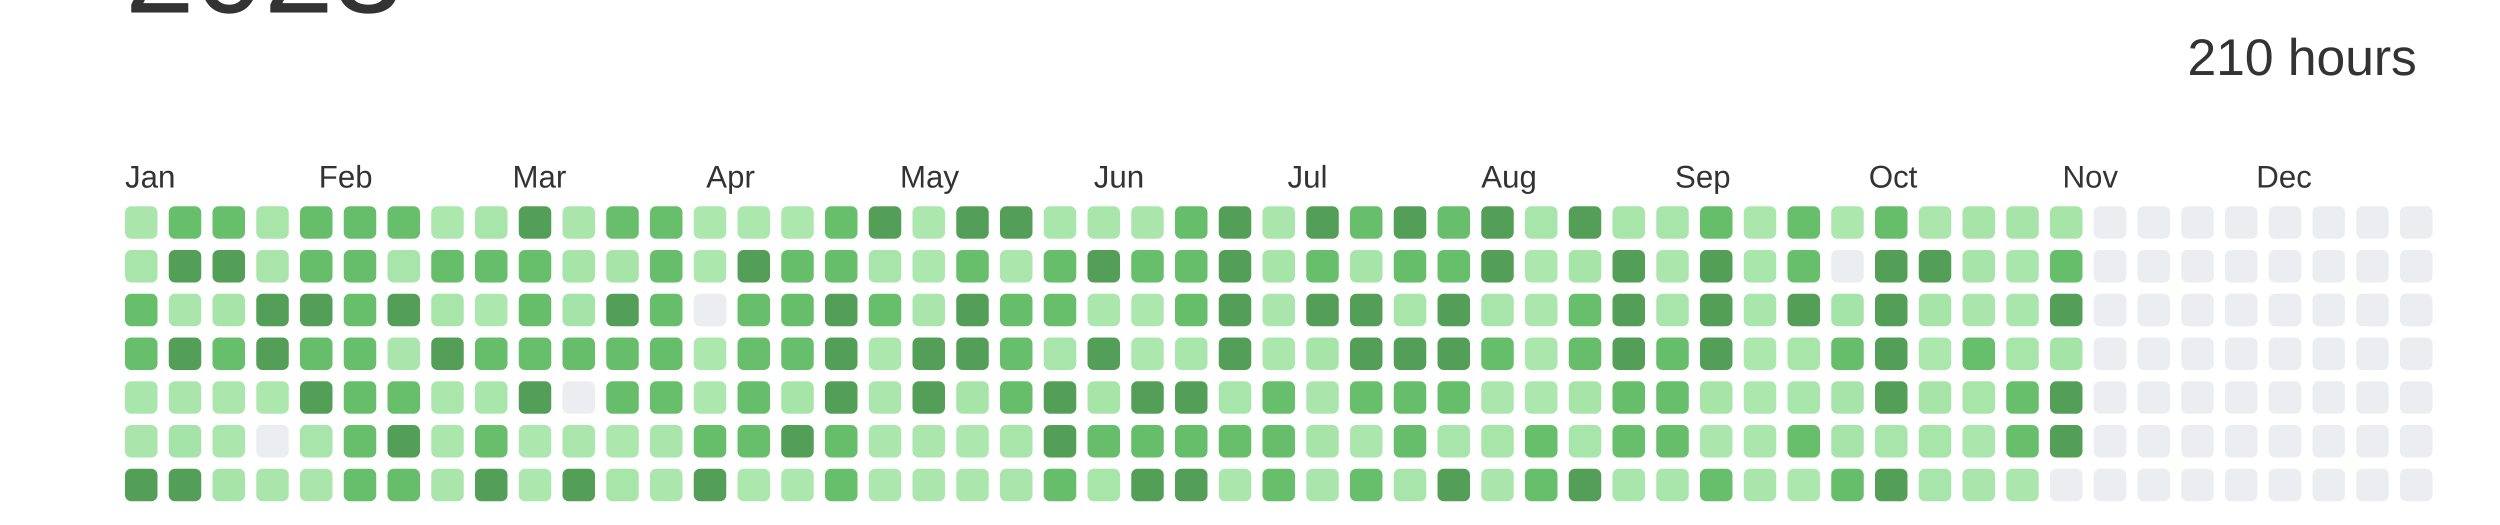
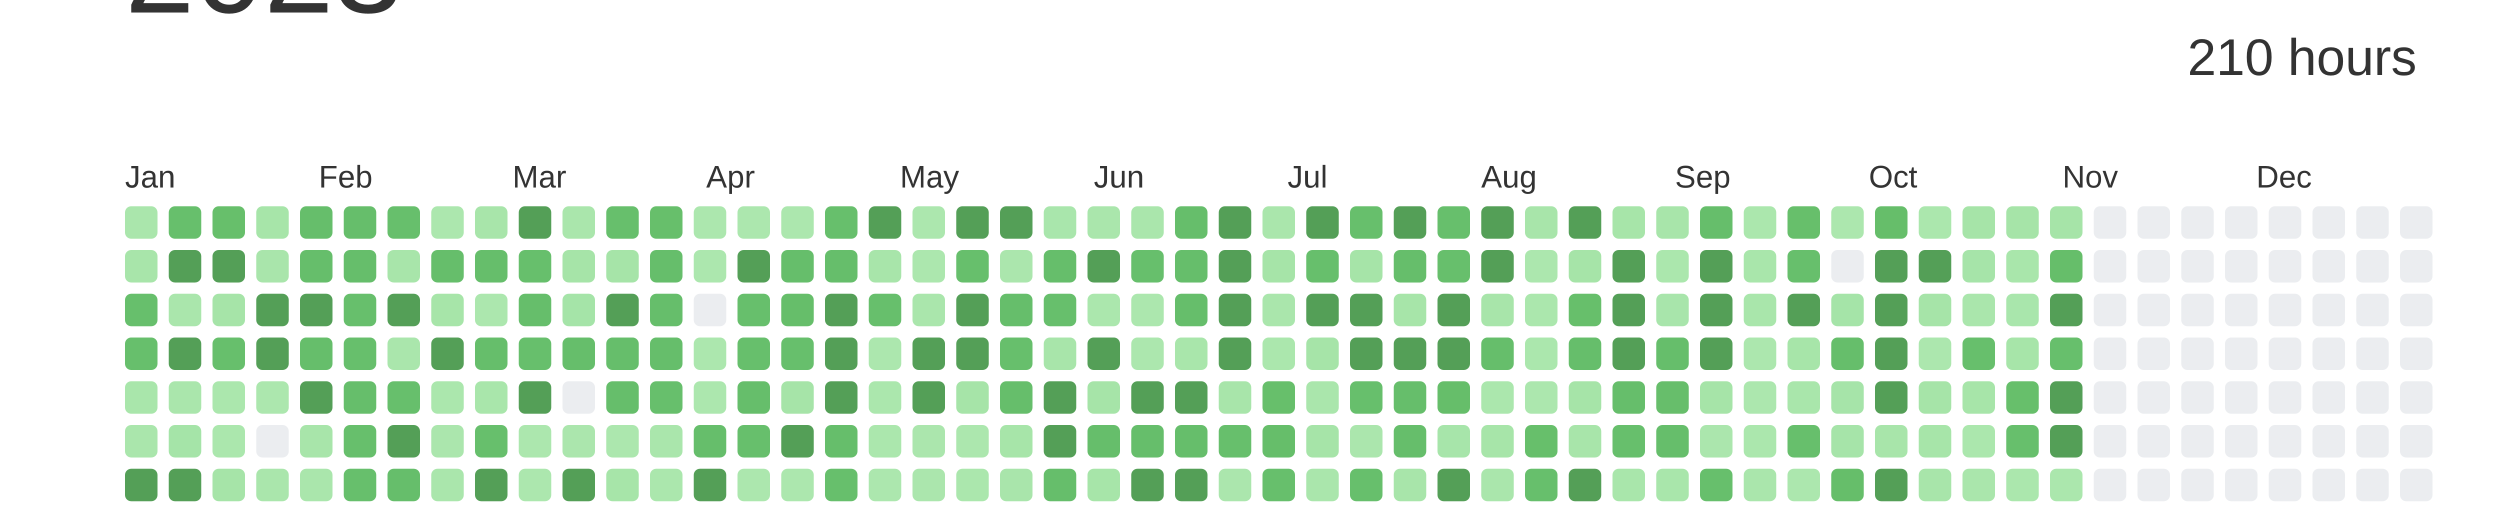
<svg xmlns="http://www.w3.org/2000/svg" baseProfile="full" height="42mm" version="1.1" viewBox="0,0,200,42" width="200mm">
  <defs />
  <rect fill="#ffffff" height="42" width="200" x="0" y="0" />
  <text alignment-baseline="hanging" fill="#333333" style="font-size:10.0px; font-family:Arial;" x="10" y="1">2023</text>
  <text alignment-baseline="hanging" fill="#333333" style="font-size:4.125px; font-family:Arial;" x="175" y="6">210 hours</text>
  <text fill="#333333" style="font-size:2.5px; font-family:Arial" x="10.0" y="15">Jan</text>
  <text fill="#333333" style="font-size:2.5px; font-family:Arial" x="25.5" y="15">Feb</text>
  <text fill="#333333" style="font-size:2.5px; font-family:Arial" x="41.0" y="15">Mar</text>
  <text fill="#333333" style="font-size:2.5px; font-family:Arial" x="56.5" y="15">Apr</text>
  <text fill="#333333" style="font-size:2.5px; font-family:Arial" x="72.0" y="15">May</text>
  <text fill="#333333" style="font-size:2.5px; font-family:Arial" x="87.5" y="15">Jun</text>
  <text fill="#333333" style="font-size:2.5px; font-family:Arial" x="103.0" y="15">Jul</text>
  <text fill="#333333" style="font-size:2.5px; font-family:Arial" x="118.5" y="15">Aug</text>
  <text fill="#333333" style="font-size:2.5px; font-family:Arial" x="134.0" y="15">Sep</text>
  <text fill="#333333" style="font-size:2.5px; font-family:Arial" x="149.5" y="15">Oct</text>
  <text fill="#333333" style="font-size:2.5px; font-family:Arial" x="165.0" y="15">Nov</text>
  <text fill="#333333" style="font-size:2.5px; font-family:Arial" x="180.5" y="15">Dec</text>
  <rect fill="#aae6ac" height="2.6" rx="0.5" ry="0.5" width="2.6" x="10.0" y="16.5" />
  <rect fill="#a8e5aa" height="2.6" rx="0.5" ry="0.5" width="2.6" x="10.0" y="20.0" />
  <rect fill="#67bf6c" height="2.6" rx="0.5" ry="0.5" width="2.6" x="10.0" y="23.5" />
  <rect fill="#67bf6c" height="2.6" rx="0.5" ry="0.5" width="2.6" x="10.0" y="27.0" />
  <rect fill="#a9e6ab" height="2.6" rx="0.5" ry="0.5" width="2.6" x="10.0" y="30.5" />
  <rect fill="#aae6ac" height="2.6" rx="0.5" ry="0.5" width="2.6" x="10.0" y="34.0" />
  <rect fill="#549F57" height="2.6" rx="0.5" ry="0.5" width="2.6" x="10.0" y="37.5" />
  <rect fill="#67bf6c" height="2.6" rx="0.5" ry="0.5" width="2.6" x="13.5" y="16.5" />
  <rect fill="#549F57" height="2.6" rx="0.5" ry="0.5" width="2.6" x="13.5" y="20.0" />
  <rect fill="#aae6ac" height="2.6" rx="0.5" ry="0.5" width="2.6" x="13.5" y="23.5" />
  <rect fill="#549F57" height="2.6" rx="0.5" ry="0.5" width="2.6" x="13.5" y="27.0" />
  <rect fill="#aae6ac" height="2.6" rx="0.5" ry="0.5" width="2.6" x="13.5" y="30.5" />
  <rect fill="#a5e4a8" height="2.6" rx="0.5" ry="0.5" width="2.6" x="13.5" y="34.0" />
  <rect fill="#549F57" height="2.6" rx="0.5" ry="0.5" width="2.6" x="13.5" y="37.5" />
  <rect fill="#67bf6b" height="2.6" rx="0.5" ry="0.5" width="2.6" x="17.0" y="16.5" />
  <rect fill="#549F57" height="2.6" rx="0.5" ry="0.5" width="2.6" x="17.0" y="20.0" />
  <rect fill="#a6e4a8" height="2.6" rx="0.5" ry="0.5" width="2.6" x="17.0" y="23.5" />
  <rect fill="#67bf6c" height="2.6" rx="0.5" ry="0.5" width="2.6" x="17.0" y="27.0" />
  <rect fill="#abe7ad" height="2.6" rx="0.5" ry="0.5" width="2.6" x="17.0" y="30.5" />
  <rect fill="#abe7ad" height="2.6" rx="0.5" ry="0.5" width="2.6" x="17.0" y="34.0" />
  <rect fill="#a6e4a8" height="2.6" rx="0.5" ry="0.5" width="2.6" x="17.0" y="37.5" />
  <rect fill="#a7e5a9" height="2.6" rx="0.5" ry="0.5" width="2.6" x="20.5" y="16.5" />
  <rect fill="#a9e5ab" height="2.6" rx="0.5" ry="0.5" width="2.6" x="20.5" y="20.0" />
  <rect fill="#549F57" height="2.6" rx="0.5" ry="0.5" width="2.6" x="20.5" y="23.5" />
  <rect fill="#549F57" height="2.6" rx="0.5" ry="0.5" width="2.6" x="20.5" y="27.0" />
  <rect fill="#ace7ae" height="2.6" rx="0.5" ry="0.5" width="2.6" x="20.5" y="30.5" />
  <rect fill="#EBEDF0" height="2.6" rx="0.5" ry="0.5" width="2.6" x="20.5" y="34.0" />
  <rect fill="#aae6ac" height="2.6" rx="0.5" ry="0.5" width="2.6" x="20.5" y="37.5" />
  <rect fill="#66be6b" height="2.6" rx="0.5" ry="0.5" width="2.6" x="24.0" y="16.5" />
  <rect fill="#66be6b" height="2.6" rx="0.5" ry="0.5" width="2.6" x="24.0" y="20.0" />
  <rect fill="#549F57" height="2.6" rx="0.5" ry="0.5" width="2.6" x="24.0" y="23.5" />
  <rect fill="#66be6b" height="2.6" rx="0.5" ry="0.5" width="2.6" x="24.0" y="27.0" />
  <rect fill="#549F57" height="2.6" rx="0.5" ry="0.5" width="2.6" x="24.0" y="30.5" />
  <rect fill="#a8e5aa" height="2.6" rx="0.5" ry="0.5" width="2.6" x="24.0" y="34.0" />
  <rect fill="#aae6ac" height="2.6" rx="0.5" ry="0.5" width="2.6" x="24.0" y="37.5" />
  <rect fill="#66be6b" height="2.6" rx="0.5" ry="0.5" width="2.6" x="27.5" y="16.5" />
  <rect fill="#66be6b" height="2.6" rx="0.5" ry="0.5" width="2.6" x="27.5" y="20.0" />
  <rect fill="#67bf6c" height="2.6" rx="0.5" ry="0.5" width="2.6" x="27.5" y="23.5" />
  <rect fill="#67bf6c" height="2.6" rx="0.5" ry="0.5" width="2.6" x="27.5" y="27.0" />
  <rect fill="#66be6b" height="2.6" rx="0.5" ry="0.5" width="2.6" x="27.5" y="30.5" />
  <rect fill="#67bf6c" height="2.6" rx="0.5" ry="0.5" width="2.6" x="27.5" y="34.0" />
  <rect fill="#67bf6c" height="2.6" rx="0.5" ry="0.5" width="2.6" x="27.5" y="37.5" />
  <rect fill="#67bf6c" height="2.6" rx="0.5" ry="0.5" width="2.6" x="31.0" y="16.5" />
  <rect fill="#a8e5aa" height="2.6" rx="0.5" ry="0.5" width="2.6" x="31.0" y="20.0" />
  <rect fill="#549F57" height="2.6" rx="0.5" ry="0.5" width="2.6" x="31.0" y="23.5" />
  <rect fill="#aae6ac" height="2.6" rx="0.5" ry="0.5" width="2.6" x="31.0" y="27.0" />
  <rect fill="#67bf6c" height="2.6" rx="0.5" ry="0.5" width="2.6" x="31.0" y="30.5" />
  <rect fill="#549F57" height="2.6" rx="0.5" ry="0.5" width="2.6" x="31.0" y="34.0" />
  <rect fill="#66be6b" height="2.6" rx="0.5" ry="0.5" width="2.6" x="31.0" y="37.5" />
  <rect fill="#ace7ae" height="2.6" rx="0.5" ry="0.5" width="2.6" x="34.5" y="16.5" />
  <rect fill="#66be6b" height="2.6" rx="0.5" ry="0.5" width="2.6" x="34.5" y="20.0" />
  <rect fill="#a7e5a9" height="2.6" rx="0.5" ry="0.5" width="2.6" x="34.5" y="23.5" />
  <rect fill="#549F57" height="2.6" rx="0.5" ry="0.5" width="2.6" x="34.5" y="27.0" />
  <rect fill="#abe7ad" height="2.6" rx="0.5" ry="0.5" width="2.6" x="34.5" y="30.5" />
  <rect fill="#abe6ad" height="2.6" rx="0.5" ry="0.5" width="2.6" x="34.5" y="34.0" />
  <rect fill="#aae6ac" height="2.6" rx="0.5" ry="0.5" width="2.6" x="34.5" y="37.5" />
  <rect fill="#a8e5aa" height="2.6" rx="0.5" ry="0.5" width="2.6" x="38.0" y="16.5" />
  <rect fill="#66be6b" height="2.6" rx="0.5" ry="0.5" width="2.6" x="38.0" y="20.0" />
  <rect fill="#ace7ae" height="2.6" rx="0.5" ry="0.5" width="2.6" x="38.0" y="23.5" />
  <rect fill="#66be6b" height="2.6" rx="0.5" ry="0.5" width="2.6" x="38.0" y="27.0" />
  <rect fill="#a9e6ab" height="2.6" rx="0.5" ry="0.5" width="2.6" x="38.0" y="30.5" />
  <rect fill="#67bf6c" height="2.6" rx="0.5" ry="0.5" width="2.6" x="38.0" y="34.0" />
  <rect fill="#549F57" height="2.6" rx="0.5" ry="0.5" width="2.6" x="38.0" y="37.5" />
  <rect fill="#549F57" height="2.6" rx="0.5" ry="0.5" width="2.6" x="41.5" y="16.5" />
  <rect fill="#67bf6c" height="2.6" rx="0.5" ry="0.5" width="2.6" x="41.5" y="20.0" />
  <rect fill="#66be6b" height="2.6" rx="0.5" ry="0.5" width="2.6" x="41.5" y="23.5" />
  <rect fill="#67bf6c" height="2.6" rx="0.5" ry="0.5" width="2.6" x="41.5" y="27.0" />
  <rect fill="#549F57" height="2.6" rx="0.5" ry="0.5" width="2.6" x="41.5" y="30.5" />
  <rect fill="#ace7ae" height="2.6" rx="0.5" ry="0.5" width="2.6" x="41.5" y="34.0" />
  <rect fill="#ace7ae" height="2.6" rx="0.5" ry="0.5" width="2.6" x="41.5" y="37.5" />
  <rect fill="#aae6ac" height="2.6" rx="0.5" ry="0.5" width="2.6" x="45.0" y="16.5" />
  <rect fill="#a6e4a8" height="2.6" rx="0.5" ry="0.5" width="2.6" x="45.0" y="20.0" />
  <rect fill="#a5e4a8" height="2.6" rx="0.5" ry="0.5" width="2.6" x="45.0" y="23.5" />
  <rect fill="#66be6b" height="2.6" rx="0.5" ry="0.5" width="2.6" x="45.0" y="27.0" />
  <rect fill="#EBEDF0" height="2.6" rx="0.5" ry="0.5" width="2.6" x="45.0" y="30.5" />
  <rect fill="#abe6ad" height="2.6" rx="0.5" ry="0.5" width="2.6" x="45.0" y="34.0" />
  <rect fill="#549F57" height="2.6" rx="0.5" ry="0.5" width="2.6" x="45.0" y="37.5" />
  <rect fill="#67bf6c" height="2.6" rx="0.5" ry="0.5" width="2.6" x="48.5" y="16.5" />
  <rect fill="#a6e4a8" height="2.6" rx="0.5" ry="0.5" width="2.6" x="48.5" y="20.0" />
  <rect fill="#549F57" height="2.6" rx="0.5" ry="0.5" width="2.6" x="48.5" y="23.5" />
  <rect fill="#66be6b" height="2.6" rx="0.5" ry="0.5" width="2.6" x="48.5" y="27.0" />
  <rect fill="#66be6b" height="2.6" rx="0.5" ry="0.5" width="2.6" x="48.5" y="30.5" />
  <rect fill="#ace7ae" height="2.6" rx="0.5" ry="0.5" width="2.6" x="48.5" y="34.0" />
  <rect fill="#a7e5a9" height="2.6" rx="0.5" ry="0.5" width="2.6" x="48.5" y="37.5" />
  <rect fill="#67bf6b" height="2.6" rx="0.5" ry="0.5" width="2.6" x="52.0" y="16.5" />
  <rect fill="#66be6b" height="2.6" rx="0.5" ry="0.5" width="2.6" x="52.0" y="20.0" />
  <rect fill="#66be6b" height="2.6" rx="0.5" ry="0.5" width="2.6" x="52.0" y="23.5" />
  <rect fill="#66be6b" height="2.6" rx="0.5" ry="0.5" width="2.6" x="52.0" y="27.0" />
  <rect fill="#67bf6c" height="2.6" rx="0.5" ry="0.5" width="2.6" x="52.0" y="30.5" />
  <rect fill="#aae6ac" height="2.6" rx="0.5" ry="0.5" width="2.6" x="52.0" y="34.0" />
  <rect fill="#abe7ad" height="2.6" rx="0.5" ry="0.5" width="2.6" x="52.0" y="37.5" />
  <rect fill="#ace7ae" height="2.6" rx="0.5" ry="0.5" width="2.6" x="55.5" y="16.5" />
  <rect fill="#ace7ae" height="2.6" rx="0.5" ry="0.5" width="2.6" x="55.5" y="20.0" />
  <rect fill="#EBEDF0" height="2.6" rx="0.5" ry="0.5" width="2.6" x="55.5" y="23.5" />
  <rect fill="#ace7ae" height="2.6" rx="0.5" ry="0.5" width="2.6" x="55.5" y="27.0" />
  <rect fill="#ace7ae" height="2.6" rx="0.5" ry="0.5" width="2.6" x="55.5" y="30.5" />
  <rect fill="#66be6b" height="2.6" rx="0.5" ry="0.5" width="2.6" x="55.5" y="34.0" />
  <rect fill="#549F57" height="2.6" rx="0.5" ry="0.5" width="2.6" x="55.5" y="37.5" />
  <rect fill="#ace7ae" height="2.6" rx="0.5" ry="0.5" width="2.6" x="59.0" y="16.5" />
  <rect fill="#549F57" height="2.6" rx="0.5" ry="0.5" width="2.6" x="59.0" y="20.0" />
  <rect fill="#67bf6c" height="2.6" rx="0.5" ry="0.5" width="2.6" x="59.0" y="23.5" />
  <rect fill="#67bf6c" height="2.6" rx="0.5" ry="0.5" width="2.6" x="59.0" y="27.0" />
  <rect fill="#66be6b" height="2.6" rx="0.5" ry="0.5" width="2.6" x="59.0" y="30.5" />
  <rect fill="#67bf6c" height="2.6" rx="0.5" ry="0.5" width="2.6" x="59.0" y="34.0" />
  <rect fill="#ace7ae" height="2.6" rx="0.5" ry="0.5" width="2.6" x="59.0" y="37.5" />
  <rect fill="#ace7ae" height="2.6" rx="0.5" ry="0.5" width="2.6" x="62.5" y="16.5" />
  <rect fill="#66be6b" height="2.6" rx="0.5" ry="0.5" width="2.6" x="62.5" y="20.0" />
  <rect fill="#66be6a" height="2.6" rx="0.5" ry="0.5" width="2.6" x="62.5" y="23.5" />
  <rect fill="#67bf6c" height="2.6" rx="0.5" ry="0.5" width="2.6" x="62.5" y="27.0" />
  <rect fill="#a6e4a8" height="2.6" rx="0.5" ry="0.5" width="2.6" x="62.5" y="30.5" />
  <rect fill="#549F57" height="2.6" rx="0.5" ry="0.5" width="2.6" x="62.5" y="34.0" />
  <rect fill="#ace7ae" height="2.6" rx="0.5" ry="0.5" width="2.6" x="62.5" y="37.5" />
  <rect fill="#67bf6c" height="2.6" rx="0.5" ry="0.5" width="2.6" x="66.0" y="16.5" />
  <rect fill="#66be6b" height="2.6" rx="0.5" ry="0.5" width="2.6" x="66.0" y="20.0" />
  <rect fill="#549F57" height="2.6" rx="0.5" ry="0.5" width="2.6" x="66.0" y="23.5" />
  <rect fill="#549F57" height="2.6" rx="0.5" ry="0.5" width="2.6" x="66.0" y="27.0" />
  <rect fill="#549F57" height="2.6" rx="0.5" ry="0.5" width="2.6" x="66.0" y="30.5" />
  <rect fill="#66be6b" height="2.6" rx="0.5" ry="0.5" width="2.6" x="66.0" y="34.0" />
  <rect fill="#67bf6c" height="2.6" rx="0.5" ry="0.5" width="2.6" x="66.0" y="37.5" />
  <rect fill="#549F57" height="2.6" rx="0.5" ry="0.5" width="2.6" x="69.5" y="16.5" />
  <rect fill="#a8e5aa" height="2.6" rx="0.5" ry="0.5" width="2.6" x="69.5" y="20.0" />
  <rect fill="#67bf6c" height="2.6" rx="0.5" ry="0.5" width="2.6" x="69.5" y="23.5" />
  <rect fill="#ace7ae" height="2.6" rx="0.5" ry="0.5" width="2.6" x="69.5" y="27.0" />
  <rect fill="#abe7ad" height="2.6" rx="0.5" ry="0.5" width="2.6" x="69.5" y="30.5" />
  <rect fill="#abe7ad" height="2.6" rx="0.5" ry="0.5" width="2.6" x="69.5" y="34.0" />
  <rect fill="#ace7ae" height="2.6" rx="0.5" ry="0.5" width="2.6" x="69.5" y="37.5" />
  <rect fill="#ace7ae" height="2.6" rx="0.5" ry="0.5" width="2.6" x="73.0" y="16.5" />
  <rect fill="#ace7ae" height="2.6" rx="0.5" ry="0.5" width="2.6" x="73.0" y="20.0" />
  <rect fill="#aae6ac" height="2.6" rx="0.5" ry="0.5" width="2.6" x="73.0" y="23.5" />
  <rect fill="#549F57" height="2.6" rx="0.5" ry="0.5" width="2.6" x="73.0" y="27.0" />
  <rect fill="#549F57" height="2.6" rx="0.5" ry="0.5" width="2.6" x="73.0" y="30.5" />
  <rect fill="#abe6ad" height="2.6" rx="0.5" ry="0.5" width="2.6" x="73.0" y="34.0" />
  <rect fill="#abe6ad" height="2.6" rx="0.5" ry="0.5" width="2.6" x="73.0" y="37.5" />
  <rect fill="#549F57" height="2.6" rx="0.5" ry="0.5" width="2.6" x="76.5" y="16.5" />
  <rect fill="#67bf6c" height="2.6" rx="0.5" ry="0.5" width="2.6" x="76.5" y="20.0" />
  <rect fill="#549F57" height="2.6" rx="0.5" ry="0.5" width="2.6" x="76.5" y="23.5" />
  <rect fill="#549F57" height="2.6" rx="0.5" ry="0.5" width="2.6" x="76.5" y="27.0" />
  <rect fill="#a6e4a8" height="2.6" rx="0.5" ry="0.5" width="2.6" x="76.5" y="30.5" />
  <rect fill="#ace7ae" height="2.6" rx="0.5" ry="0.5" width="2.6" x="76.5" y="34.0" />
  <rect fill="#abe7ad" height="2.6" rx="0.5" ry="0.5" width="2.6" x="76.5" y="37.5" />
  <rect fill="#549F57" height="2.6" rx="0.5" ry="0.5" width="2.6" x="80.0" y="16.5" />
  <rect fill="#abe6ad" height="2.6" rx="0.5" ry="0.5" width="2.6" x="80.0" y="20.0" />
  <rect fill="#66be6b" height="2.6" rx="0.5" ry="0.5" width="2.6" x="80.0" y="23.5" />
  <rect fill="#67bf6c" height="2.6" rx="0.5" ry="0.5" width="2.6" x="80.0" y="27.0" />
  <rect fill="#66be6b" height="2.6" rx="0.5" ry="0.5" width="2.6" x="80.0" y="30.5" />
  <rect fill="#a7e5a9" height="2.6" rx="0.5" ry="0.5" width="2.6" x="80.0" y="34.0" />
  <rect fill="#a9e5ab" height="2.6" rx="0.5" ry="0.5" width="2.6" x="80.0" y="37.5" />
  <rect fill="#a9e6ac" height="2.6" rx="0.5" ry="0.5" width="2.6" x="83.5" y="16.5" />
  <rect fill="#66be6b" height="2.6" rx="0.5" ry="0.5" width="2.6" x="83.5" y="20.0" />
  <rect fill="#67bf6c" height="2.6" rx="0.5" ry="0.5" width="2.6" x="83.5" y="23.5" />
  <rect fill="#a8e5aa" height="2.6" rx="0.5" ry="0.5" width="2.6" x="83.5" y="27.0" />
  <rect fill="#549F57" height="2.6" rx="0.5" ry="0.5" width="2.6" x="83.5" y="30.5" />
  <rect fill="#549F57" height="2.6" rx="0.5" ry="0.5" width="2.6" x="83.5" y="34.0" />
  <rect fill="#66be6b" height="2.6" rx="0.5" ry="0.5" width="2.6" x="83.5" y="37.5" />
  <rect fill="#aae6ac" height="2.6" rx="0.5" ry="0.5" width="2.6" x="87.0" y="16.5" />
  <rect fill="#549F57" height="2.6" rx="0.5" ry="0.5" width="2.6" x="87.0" y="20.0" />
  <rect fill="#abe7ad" height="2.6" rx="0.5" ry="0.5" width="2.6" x="87.0" y="23.5" />
  <rect fill="#549F57" height="2.6" rx="0.5" ry="0.5" width="2.6" x="87.0" y="27.0" />
  <rect fill="#a6e4a8" height="2.6" rx="0.5" ry="0.5" width="2.6" x="87.0" y="30.5" />
  <rect fill="#66be6b" height="2.6" rx="0.5" ry="0.5" width="2.6" x="87.0" y="34.0" />
  <rect fill="#a7e5a9" height="2.6" rx="0.5" ry="0.5" width="2.6" x="87.0" y="37.5" />
  <rect fill="#aae6ac" height="2.6" rx="0.5" ry="0.5" width="2.6" x="90.5" y="16.5" />
  <rect fill="#67bf6c" height="2.6" rx="0.5" ry="0.5" width="2.6" x="90.5" y="20.0" />
  <rect fill="#ace7ae" height="2.6" rx="0.5" ry="0.5" width="2.6" x="90.5" y="23.5" />
  <rect fill="#ace7ae" height="2.6" rx="0.5" ry="0.5" width="2.6" x="90.5" y="27.0" />
  <rect fill="#549F57" height="2.6" rx="0.5" ry="0.5" width="2.6" x="90.5" y="30.5" />
  <rect fill="#66be6b" height="2.6" rx="0.5" ry="0.5" width="2.6" x="90.5" y="34.0" />
  <rect fill="#549F57" height="2.6" rx="0.5" ry="0.5" width="2.6" x="90.5" y="37.5" />
  <rect fill="#66be6b" height="2.6" rx="0.5" ry="0.5" width="2.6" x="94.0" y="16.5" />
  <rect fill="#66be6b" height="2.6" rx="0.5" ry="0.5" width="2.6" x="94.0" y="20.0" />
  <rect fill="#66be6b" height="2.6" rx="0.5" ry="0.5" width="2.6" x="94.0" y="23.5" />
  <rect fill="#a9e6ab" height="2.6" rx="0.5" ry="0.5" width="2.6" x="94.0" y="27.0" />
  <rect fill="#549F57" height="2.6" rx="0.5" ry="0.5" width="2.6" x="94.0" y="30.5" />
  <rect fill="#66be6b" height="2.6" rx="0.5" ry="0.5" width="2.6" x="94.0" y="34.0" />
  <rect fill="#549F57" height="2.6" rx="0.5" ry="0.5" width="2.6" x="94.0" y="37.5" />
  <rect fill="#549F57" height="2.6" rx="0.5" ry="0.5" width="2.6" x="97.5" y="16.5" />
  <rect fill="#549F57" height="2.6" rx="0.5" ry="0.5" width="2.6" x="97.5" y="20.0" />
  <rect fill="#549F57" height="2.6" rx="0.5" ry="0.5" width="2.6" x="97.5" y="23.5" />
  <rect fill="#549F57" height="2.6" rx="0.5" ry="0.5" width="2.6" x="97.5" y="27.0" />
  <rect fill="#a8e5aa" height="2.6" rx="0.5" ry="0.5" width="2.6" x="97.5" y="30.5" />
  <rect fill="#67bf6c" height="2.6" rx="0.5" ry="0.5" width="2.6" x="97.5" y="34.0" />
  <rect fill="#abe6ad" height="2.6" rx="0.5" ry="0.5" width="2.6" x="97.5" y="37.5" />
  <rect fill="#aae6ac" height="2.6" rx="0.5" ry="0.5" width="2.6" x="101.0" y="16.5" />
  <rect fill="#a6e4a8" height="2.6" rx="0.5" ry="0.5" width="2.6" x="101.0" y="20.0" />
  <rect fill="#aae6ac" height="2.6" rx="0.5" ry="0.5" width="2.6" x="101.0" y="23.5" />
  <rect fill="#abe7ad" height="2.6" rx="0.5" ry="0.5" width="2.6" x="101.0" y="27.0" />
  <rect fill="#67bf6b" height="2.6" rx="0.5" ry="0.5" width="2.6" x="101.0" y="30.5" />
  <rect fill="#66be6a" height="2.6" rx="0.5" ry="0.5" width="2.6" x="101.0" y="34.0" />
  <rect fill="#67bf6c" height="2.6" rx="0.5" ry="0.5" width="2.6" x="101.0" y="37.5" />
  <rect fill="#549F57" height="2.6" rx="0.5" ry="0.5" width="2.6" x="104.5" y="16.5" />
  <rect fill="#67bf6c" height="2.6" rx="0.5" ry="0.5" width="2.6" x="104.5" y="20.0" />
  <rect fill="#549F57" height="2.6" rx="0.5" ry="0.5" width="2.6" x="104.5" y="23.5" />
  <rect fill="#a6e4a8" height="2.6" rx="0.5" ry="0.5" width="2.6" x="104.5" y="27.0" />
  <rect fill="#aae6ac" height="2.6" rx="0.5" ry="0.5" width="2.6" x="104.5" y="30.5" />
  <rect fill="#a6e4a8" height="2.6" rx="0.5" ry="0.5" width="2.6" x="104.5" y="34.0" />
  <rect fill="#aae6ac" height="2.6" rx="0.5" ry="0.5" width="2.6" x="104.5" y="37.5" />
  <rect fill="#67bf6c" height="2.6" rx="0.5" ry="0.5" width="2.6" x="108.0" y="16.5" />
  <rect fill="#a6e4a8" height="2.6" rx="0.5" ry="0.5" width="2.6" x="108.0" y="20.0" />
  <rect fill="#549F57" height="2.6" rx="0.5" ry="0.5" width="2.6" x="108.0" y="23.5" />
  <rect fill="#549F57" height="2.6" rx="0.5" ry="0.5" width="2.6" x="108.0" y="27.0" />
  <rect fill="#67bf6c" height="2.6" rx="0.5" ry="0.5" width="2.6" x="108.0" y="30.5" />
  <rect fill="#abe6ad" height="2.6" rx="0.5" ry="0.5" width="2.6" x="108.0" y="34.0" />
  <rect fill="#67bf6c" height="2.6" rx="0.5" ry="0.5" width="2.6" x="108.0" y="37.5" />
  <rect fill="#549F57" height="2.6" rx="0.5" ry="0.5" width="2.6" x="111.5" y="16.5" />
  <rect fill="#66be6b" height="2.6" rx="0.5" ry="0.5" width="2.6" x="111.5" y="20.0" />
  <rect fill="#a7e5a9" height="2.6" rx="0.5" ry="0.5" width="2.6" x="111.5" y="23.5" />
  <rect fill="#549F57" height="2.6" rx="0.5" ry="0.5" width="2.6" x="111.5" y="27.0" />
  <rect fill="#66be6b" height="2.6" rx="0.5" ry="0.5" width="2.6" x="111.5" y="30.5" />
  <rect fill="#66be6b" height="2.6" rx="0.5" ry="0.5" width="2.6" x="111.5" y="34.0" />
  <rect fill="#a8e5aa" height="2.6" rx="0.5" ry="0.5" width="2.6" x="111.5" y="37.5" />
  <rect fill="#67bf6c" height="2.6" rx="0.5" ry="0.5" width="2.6" x="115.0" y="16.5" />
  <rect fill="#67bf6c" height="2.6" rx="0.5" ry="0.5" width="2.6" x="115.0" y="20.0" />
  <rect fill="#549F57" height="2.6" rx="0.5" ry="0.5" width="2.6" x="115.0" y="23.5" />
  <rect fill="#549F57" height="2.6" rx="0.5" ry="0.5" width="2.6" x="115.0" y="27.0" />
  <rect fill="#66be6a" height="2.6" rx="0.5" ry="0.5" width="2.6" x="115.0" y="30.5" />
  <rect fill="#a7e5aa" height="2.6" rx="0.5" ry="0.5" width="2.6" x="115.0" y="34.0" />
  <rect fill="#549F57" height="2.6" rx="0.5" ry="0.5" width="2.6" x="115.0" y="37.5" />
  <rect fill="#549F57" height="2.6" rx="0.5" ry="0.5" width="2.6" x="118.5" y="16.5" />
  <rect fill="#549F57" height="2.6" rx="0.5" ry="0.5" width="2.6" x="118.5" y="20.0" />
  <rect fill="#a8e5aa" height="2.6" rx="0.5" ry="0.5" width="2.6" x="118.5" y="23.5" />
  <rect fill="#66be6b" height="2.6" rx="0.5" ry="0.5" width="2.6" x="118.5" y="27.0" />
  <rect fill="#abe7ad" height="2.6" rx="0.5" ry="0.5" width="2.6" x="118.5" y="30.5" />
  <rect fill="#a7e5a9" height="2.6" rx="0.5" ry="0.5" width="2.6" x="118.5" y="34.0" />
  <rect fill="#aae6ac" height="2.6" rx="0.5" ry="0.5" width="2.6" x="118.5" y="37.5" />
  <rect fill="#a8e5aa" height="2.6" rx="0.5" ry="0.5" width="2.6" x="122.0" y="16.5" />
  <rect fill="#ace7ae" height="2.6" rx="0.5" ry="0.5" width="2.6" x="122.0" y="20.0" />
  <rect fill="#abe7ad" height="2.6" rx="0.5" ry="0.5" width="2.6" x="122.0" y="23.5" />
  <rect fill="#abe7ad" height="2.6" rx="0.5" ry="0.5" width="2.6" x="122.0" y="27.0" />
  <rect fill="#ace7ae" height="2.6" rx="0.5" ry="0.5" width="2.6" x="122.0" y="30.5" />
  <rect fill="#67bf6b" height="2.6" rx="0.5" ry="0.5" width="2.6" x="122.0" y="34.0" />
  <rect fill="#67bf6c" height="2.6" rx="0.5" ry="0.5" width="2.6" x="122.0" y="37.5" />
  <rect fill="#549F57" height="2.6" rx="0.5" ry="0.5" width="2.6" x="125.5" y="16.5" />
  <rect fill="#a6e4a8" height="2.6" rx="0.5" ry="0.5" width="2.6" x="125.5" y="20.0" />
  <rect fill="#67bf6b" height="2.6" rx="0.5" ry="0.5" width="2.6" x="125.5" y="23.5" />
  <rect fill="#66be6b" height="2.6" rx="0.5" ry="0.5" width="2.6" x="125.5" y="27.0" />
  <rect fill="#a6e4a8" height="2.6" rx="0.5" ry="0.5" width="2.6" x="125.5" y="30.5" />
  <rect fill="#a8e5aa" height="2.6" rx="0.5" ry="0.5" width="2.6" x="125.5" y="34.0" />
  <rect fill="#549F57" height="2.6" rx="0.5" ry="0.5" width="2.6" x="125.5" y="37.5" />
  <rect fill="#a7e5a9" height="2.6" rx="0.5" ry="0.5" width="2.6" x="129.0" y="16.5" />
  <rect fill="#549F57" height="2.6" rx="0.5" ry="0.5" width="2.6" x="129.0" y="20.0" />
  <rect fill="#549F57" height="2.6" rx="0.5" ry="0.5" width="2.6" x="129.0" y="23.5" />
  <rect fill="#549F57" height="2.6" rx="0.5" ry="0.5" width="2.6" x="129.0" y="27.0" />
  <rect fill="#66be6b" height="2.6" rx="0.5" ry="0.5" width="2.6" x="129.0" y="30.5" />
  <rect fill="#67bf6c" height="2.6" rx="0.5" ry="0.5" width="2.6" x="129.0" y="34.0" />
  <rect fill="#a9e6ab" height="2.6" rx="0.5" ry="0.5" width="2.6" x="129.0" y="37.5" />
  <rect fill="#a8e5aa" height="2.6" rx="0.5" ry="0.5" width="2.6" x="132.5" y="16.5" />
  <rect fill="#abe7ad" height="2.6" rx="0.5" ry="0.5" width="2.6" x="132.5" y="20.0" />
  <rect fill="#a8e5ab" height="2.6" rx="0.5" ry="0.5" width="2.6" x="132.5" y="23.5" />
  <rect fill="#66be6b" height="2.6" rx="0.5" ry="0.5" width="2.6" x="132.5" y="27.0" />
  <rect fill="#67be6b" height="2.6" rx="0.5" ry="0.5" width="2.6" x="132.5" y="30.5" />
  <rect fill="#66be6b" height="2.6" rx="0.5" ry="0.5" width="2.6" x="132.5" y="34.0" />
  <rect fill="#a9e6ab" height="2.6" rx="0.5" ry="0.5" width="2.6" x="132.5" y="37.5" />
  <rect fill="#66be6b" height="2.6" rx="0.5" ry="0.5" width="2.6" x="136.0" y="16.5" />
  <rect fill="#549F57" height="2.6" rx="0.5" ry="0.5" width="2.6" x="136.0" y="20.0" />
  <rect fill="#549F57" height="2.6" rx="0.5" ry="0.5" width="2.6" x="136.0" y="23.5" />
  <rect fill="#549F57" height="2.6" rx="0.5" ry="0.5" width="2.6" x="136.0" y="27.0" />
  <rect fill="#a6e4a8" height="2.6" rx="0.5" ry="0.5" width="2.6" x="136.0" y="30.5" />
  <rect fill="#abe6ad" height="2.6" rx="0.5" ry="0.5" width="2.6" x="136.0" y="34.0" />
  <rect fill="#67bf6c" height="2.6" rx="0.5" ry="0.5" width="2.6" x="136.0" y="37.5" />
  <rect fill="#abe7ad" height="2.6" rx="0.5" ry="0.5" width="2.6" x="139.5" y="16.5" />
  <rect fill="#a9e6ab" height="2.6" rx="0.5" ry="0.5" width="2.6" x="139.5" y="20.0" />
  <rect fill="#a9e6ab" height="2.6" rx="0.5" ry="0.5" width="2.6" x="139.5" y="23.5" />
  <rect fill="#ace7ae" height="2.6" rx="0.5" ry="0.5" width="2.6" x="139.5" y="27.0" />
  <rect fill="#ace7ae" height="2.6" rx="0.5" ry="0.5" width="2.6" x="139.5" y="30.5" />
  <rect fill="#abe7ad" height="2.6" rx="0.5" ry="0.5" width="2.6" x="139.5" y="34.0" />
  <rect fill="#aae6ac" height="2.6" rx="0.5" ry="0.5" width="2.6" x="139.5" y="37.5" />
  <rect fill="#67bf6b" height="2.6" rx="0.5" ry="0.5" width="2.6" x="143.0" y="16.5" />
  <rect fill="#67bf6c" height="2.6" rx="0.5" ry="0.5" width="2.6" x="143.0" y="20.0" />
  <rect fill="#549F57" height="2.6" rx="0.5" ry="0.5" width="2.6" x="143.0" y="23.5" />
  <rect fill="#a7e5a9" height="2.6" rx="0.5" ry="0.5" width="2.6" x="143.0" y="27.0" />
  <rect fill="#a9e6ab" height="2.6" rx="0.5" ry="0.5" width="2.6" x="143.0" y="30.5" />
  <rect fill="#67bf6c" height="2.6" rx="0.5" ry="0.5" width="2.6" x="143.0" y="34.0" />
  <rect fill="#ace7ae" height="2.6" rx="0.5" ry="0.5" width="2.6" x="143.0" y="37.5" />
  <rect fill="#ace7ae" height="2.6" rx="0.5" ry="0.5" width="2.6" x="146.5" y="16.5" />
  <rect fill="#EBEDF0" height="2.6" rx="0.5" ry="0.5" width="2.6" x="146.5" y="20.0" />
  <rect fill="#a5e4a8" height="2.6" rx="0.5" ry="0.5" width="2.6" x="146.5" y="23.5" />
  <rect fill="#66be6b" height="2.6" rx="0.5" ry="0.5" width="2.6" x="146.5" y="27.0" />
  <rect fill="#a6e4a9" height="2.6" rx="0.5" ry="0.5" width="2.6" x="146.5" y="30.5" />
  <rect fill="#a6e4a9" height="2.6" rx="0.5" ry="0.5" width="2.6" x="146.5" y="34.0" />
  <rect fill="#66be6a" height="2.6" rx="0.5" ry="0.5" width="2.6" x="146.5" y="37.5" />
  <rect fill="#66be6a" height="2.6" rx="0.5" ry="0.5" width="2.6" x="150.0" y="16.5" />
  <rect fill="#549F57" height="2.6" rx="0.5" ry="0.5" width="2.6" x="150.0" y="20.0" />
  <rect fill="#549F57" height="2.6" rx="0.5" ry="0.5" width="2.6" x="150.0" y="23.5" />
  <rect fill="#549F57" height="2.6" rx="0.5" ry="0.5" width="2.6" x="150.0" y="27.0" />
  <rect fill="#549F57" height="2.6" rx="0.5" ry="0.5" width="2.6" x="150.0" y="30.5" />
  <rect fill="#a8e5aa" height="2.6" rx="0.5" ry="0.5" width="2.6" x="150.0" y="34.0" />
  <rect fill="#549F57" height="2.6" rx="0.5" ry="0.5" width="2.6" x="150.0" y="37.5" />
  <rect fill="#abe7ad" height="2.6" rx="0.5" ry="0.5" width="2.6" x="153.5" y="16.5" />
  <rect fill="#549F57" height="2.6" rx="0.5" ry="0.5" width="2.6" x="153.5" y="20.0" />
  <rect fill="#a6e4a8" height="2.6" rx="0.5" ry="0.5" width="2.6" x="153.5" y="23.5" />
  <rect fill="#ace7ae" height="2.6" rx="0.5" ry="0.5" width="2.6" x="153.5" y="27.0" />
  <rect fill="#a6e4a8" height="2.6" rx="0.5" ry="0.5" width="2.6" x="153.5" y="30.5" />
  <rect fill="#a7e5a9" height="2.6" rx="0.5" ry="0.5" width="2.6" x="153.5" y="34.0" />
  <rect fill="#a8e5aa" height="2.6" rx="0.5" ry="0.5" width="2.6" x="153.5" y="37.5" />
  <rect fill="#a6e4a8" height="2.6" rx="0.5" ry="0.5" width="2.6" x="157.0" y="16.5" />
  <rect fill="#a6e4a9" height="2.6" rx="0.5" ry="0.5" width="2.6" x="157.0" y="20.0" />
  <rect fill="#aae6ac" height="2.6" rx="0.5" ry="0.5" width="2.6" x="157.0" y="23.5" />
  <rect fill="#67bf6c" height="2.6" rx="0.5" ry="0.5" width="2.6" x="157.0" y="27.0" />
  <rect fill="#a7e5a9" height="2.6" rx="0.5" ry="0.5" width="2.6" x="157.0" y="30.5" />
  <rect fill="#abe7ad" height="2.6" rx="0.5" ry="0.5" width="2.6" x="157.0" y="34.0" />
  <rect fill="#aae6ac" height="2.6" rx="0.5" ry="0.5" width="2.6" x="157.0" y="37.5" />
  <rect fill="#a6e4a8" height="2.6" rx="0.5" ry="0.5" width="2.6" x="160.5" y="16.5" />
  <rect fill="#a9e6ab" height="2.6" rx="0.5" ry="0.5" width="2.6" x="160.5" y="20.0" />
  <rect fill="#a9e6ac" height="2.6" rx="0.5" ry="0.5" width="2.6" x="160.5" y="23.5" />
  <rect fill="#a7e5a9" height="2.6" rx="0.5" ry="0.5" width="2.6" x="160.5" y="27.0" />
  <rect fill="#67bf6b" height="2.6" rx="0.5" ry="0.5" width="2.6" x="160.5" y="30.5" />
  <rect fill="#67bf6c" height="2.6" rx="0.5" ry="0.5" width="2.6" x="160.5" y="34.0" />
  <rect fill="#abe7ad" height="2.6" rx="0.5" ry="0.5" width="2.6" x="160.5" y="37.5" />
  <rect fill="#a6e4a8" height="2.6" rx="0.5" ry="0.5" width="2.6" x="164.0" y="16.5" />
  <rect fill="#66be6a" height="2.6" rx="0.5" ry="0.5" width="2.6" x="164.0" y="20.0" />
  <rect fill="#549F57" height="2.6" rx="0.5" ry="0.5" width="2.6" x="164.0" y="23.5" />
-   <rect fill="#a5e4a7" height="2.6" rx="0.5" ry="0.5" width="2.6" x="164.0" y="27.0" />
+   <rect fill="#67bf6c" height="2.6" rx="0.5" ry="0.5" width="2.6" x="164.0" y="27.0" />
  <rect fill="#549F57" height="2.6" rx="0.5" ry="0.5" width="2.6" x="164.0" y="30.5" />
  <rect fill="#549F57" height="2.6" rx="0.5" ry="0.5" width="2.6" x="164.0" y="34.0" />
-   <rect fill="#EBEDF0" height="2.6" rx="0.5" ry="0.5" width="2.6" x="164.0" y="37.5" />
+   <rect fill="#abe7ad" height="2.6" rx="0.5" ry="0.5" width="2.6" x="164.0" y="37.5" />
  <rect fill="#EBEDF0" height="2.6" rx="0.5" ry="0.5" width="2.6" x="167.5" y="16.5" />
  <rect fill="#EBEDF0" height="2.6" rx="0.5" ry="0.5" width="2.6" x="167.5" y="20.0" />
  <rect fill="#EBEDF0" height="2.6" rx="0.5" ry="0.5" width="2.6" x="167.5" y="23.5" />
  <rect fill="#EBEDF0" height="2.6" rx="0.5" ry="0.5" width="2.6" x="167.5" y="27.0" />
  <rect fill="#EBEDF0" height="2.6" rx="0.5" ry="0.5" width="2.6" x="167.5" y="30.5" />
  <rect fill="#EBEDF0" height="2.6" rx="0.5" ry="0.5" width="2.6" x="167.5" y="34.0" />
  <rect fill="#EBEDF0" height="2.6" rx="0.5" ry="0.5" width="2.6" x="167.5" y="37.5" />
  <rect fill="#EBEDF0" height="2.6" rx="0.5" ry="0.5" width="2.6" x="171.0" y="16.5" />
  <rect fill="#EBEDF0" height="2.6" rx="0.5" ry="0.5" width="2.6" x="171.0" y="20.0" />
  <rect fill="#EBEDF0" height="2.6" rx="0.5" ry="0.5" width="2.6" x="171.0" y="23.5" />
  <rect fill="#EBEDF0" height="2.6" rx="0.5" ry="0.5" width="2.6" x="171.0" y="27.0" />
  <rect fill="#EBEDF0" height="2.6" rx="0.5" ry="0.5" width="2.6" x="171.0" y="30.5" />
  <rect fill="#EBEDF0" height="2.6" rx="0.5" ry="0.5" width="2.6" x="171.0" y="34.0" />
  <rect fill="#EBEDF0" height="2.6" rx="0.5" ry="0.5" width="2.6" x="171.0" y="37.5" />
  <rect fill="#EBEDF0" height="2.6" rx="0.5" ry="0.5" width="2.6" x="174.5" y="16.5" />
  <rect fill="#EBEDF0" height="2.6" rx="0.5" ry="0.5" width="2.6" x="174.5" y="20.0" />
  <rect fill="#EBEDF0" height="2.6" rx="0.5" ry="0.5" width="2.6" x="174.5" y="23.5" />
  <rect fill="#EBEDF0" height="2.6" rx="0.5" ry="0.5" width="2.6" x="174.5" y="27.0" />
  <rect fill="#EBEDF0" height="2.6" rx="0.5" ry="0.5" width="2.6" x="174.5" y="30.5" />
  <rect fill="#EBEDF0" height="2.6" rx="0.5" ry="0.5" width="2.6" x="174.5" y="34.0" />
  <rect fill="#EBEDF0" height="2.6" rx="0.5" ry="0.5" width="2.6" x="174.5" y="37.5" />
  <rect fill="#EBEDF0" height="2.6" rx="0.5" ry="0.5" width="2.6" x="178.0" y="16.5" />
  <rect fill="#EBEDF0" height="2.6" rx="0.5" ry="0.5" width="2.6" x="178.0" y="20.0" />
  <rect fill="#EBEDF0" height="2.6" rx="0.5" ry="0.5" width="2.6" x="178.0" y="23.5" />
  <rect fill="#EBEDF0" height="2.6" rx="0.5" ry="0.5" width="2.6" x="178.0" y="27.0" />
  <rect fill="#EBEDF0" height="2.6" rx="0.5" ry="0.5" width="2.6" x="178.0" y="30.5" />
  <rect fill="#EBEDF0" height="2.6" rx="0.5" ry="0.5" width="2.6" x="178.0" y="34.0" />
  <rect fill="#EBEDF0" height="2.6" rx="0.5" ry="0.5" width="2.6" x="178.0" y="37.5" />
  <rect fill="#EBEDF0" height="2.6" rx="0.5" ry="0.5" width="2.6" x="181.5" y="16.5" />
  <rect fill="#EBEDF0" height="2.6" rx="0.5" ry="0.5" width="2.6" x="181.5" y="20.0" />
  <rect fill="#EBEDF0" height="2.6" rx="0.5" ry="0.5" width="2.6" x="181.5" y="23.5" />
  <rect fill="#EBEDF0" height="2.6" rx="0.5" ry="0.5" width="2.6" x="181.5" y="27.0" />
  <rect fill="#EBEDF0" height="2.6" rx="0.5" ry="0.5" width="2.6" x="181.5" y="30.5" />
  <rect fill="#EBEDF0" height="2.6" rx="0.5" ry="0.5" width="2.6" x="181.5" y="34.0" />
  <rect fill="#EBEDF0" height="2.6" rx="0.5" ry="0.5" width="2.6" x="181.5" y="37.5" />
  <rect fill="#EBEDF0" height="2.6" rx="0.5" ry="0.5" width="2.6" x="185.0" y="16.5" />
  <rect fill="#EBEDF0" height="2.6" rx="0.5" ry="0.5" width="2.6" x="185.0" y="20.0" />
  <rect fill="#EBEDF0" height="2.6" rx="0.5" ry="0.5" width="2.6" x="185.0" y="23.5" />
  <rect fill="#EBEDF0" height="2.6" rx="0.5" ry="0.5" width="2.6" x="185.0" y="27.0" />
  <rect fill="#EBEDF0" height="2.6" rx="0.5" ry="0.5" width="2.6" x="185.0" y="30.5" />
  <rect fill="#EBEDF0" height="2.6" rx="0.5" ry="0.5" width="2.6" x="185.0" y="34.0" />
  <rect fill="#EBEDF0" height="2.6" rx="0.5" ry="0.5" width="2.6" x="185.0" y="37.5" />
  <rect fill="#EBEDF0" height="2.6" rx="0.5" ry="0.5" width="2.6" x="188.5" y="16.5" />
  <rect fill="#EBEDF0" height="2.6" rx="0.5" ry="0.5" width="2.6" x="188.5" y="20.0" />
  <rect fill="#EBEDF0" height="2.6" rx="0.5" ry="0.5" width="2.6" x="188.5" y="23.5" />
  <rect fill="#EBEDF0" height="2.6" rx="0.5" ry="0.5" width="2.6" x="188.5" y="27.0" />
  <rect fill="#EBEDF0" height="2.6" rx="0.5" ry="0.5" width="2.6" x="188.5" y="30.5" />
  <rect fill="#EBEDF0" height="2.6" rx="0.5" ry="0.5" width="2.6" x="188.5" y="34.0" />
  <rect fill="#EBEDF0" height="2.6" rx="0.5" ry="0.5" width="2.6" x="188.5" y="37.5" />
  <rect fill="#EBEDF0" height="2.6" rx="0.5" ry="0.5" width="2.6" x="192.0" y="16.5" />
  <rect fill="#EBEDF0" height="2.6" rx="0.5" ry="0.5" width="2.6" x="192.0" y="20.0" />
  <rect fill="#EBEDF0" height="2.6" rx="0.5" ry="0.5" width="2.6" x="192.0" y="23.5" />
  <rect fill="#EBEDF0" height="2.6" rx="0.5" ry="0.5" width="2.6" x="192.0" y="27.0" />
  <rect fill="#EBEDF0" height="2.6" rx="0.5" ry="0.5" width="2.6" x="192.0" y="30.5" />
  <rect fill="#EBEDF0" height="2.6" rx="0.5" ry="0.5" width="2.6" x="192.0" y="34.0" />
  <rect fill="#EBEDF0" height="2.6" rx="0.5" ry="0.5" width="2.6" x="192.0" y="37.5" />
</svg>
